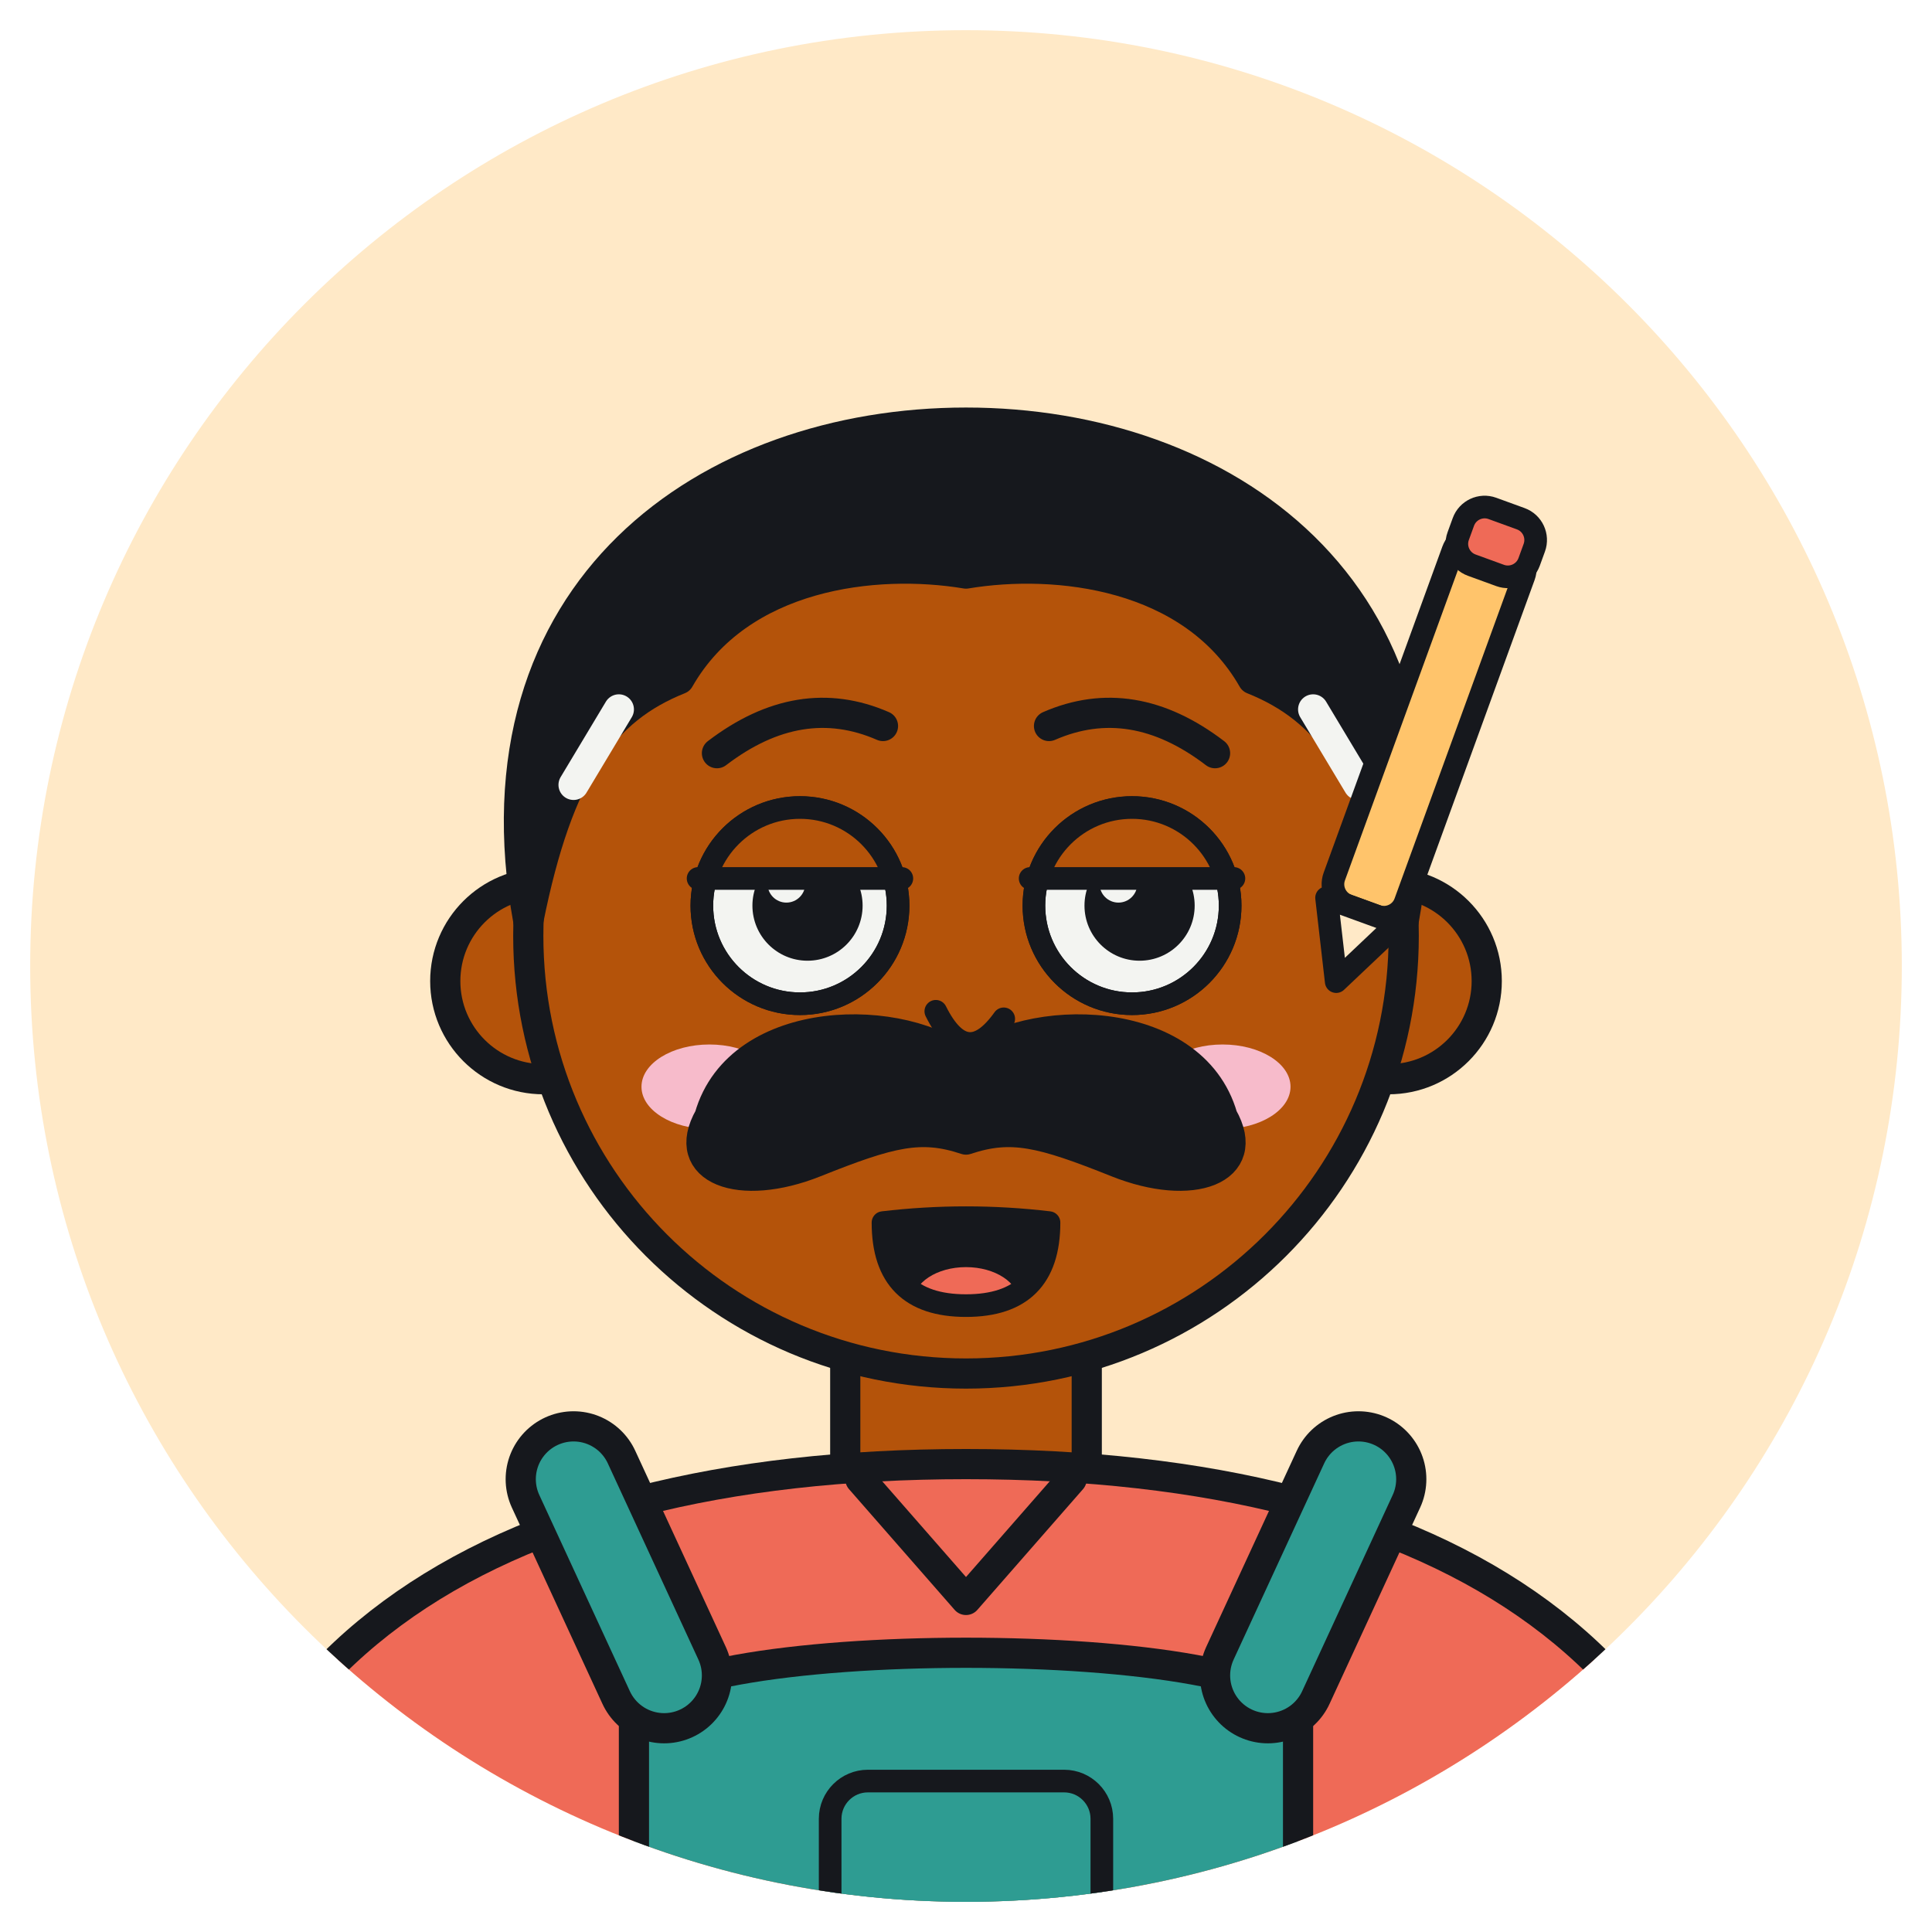
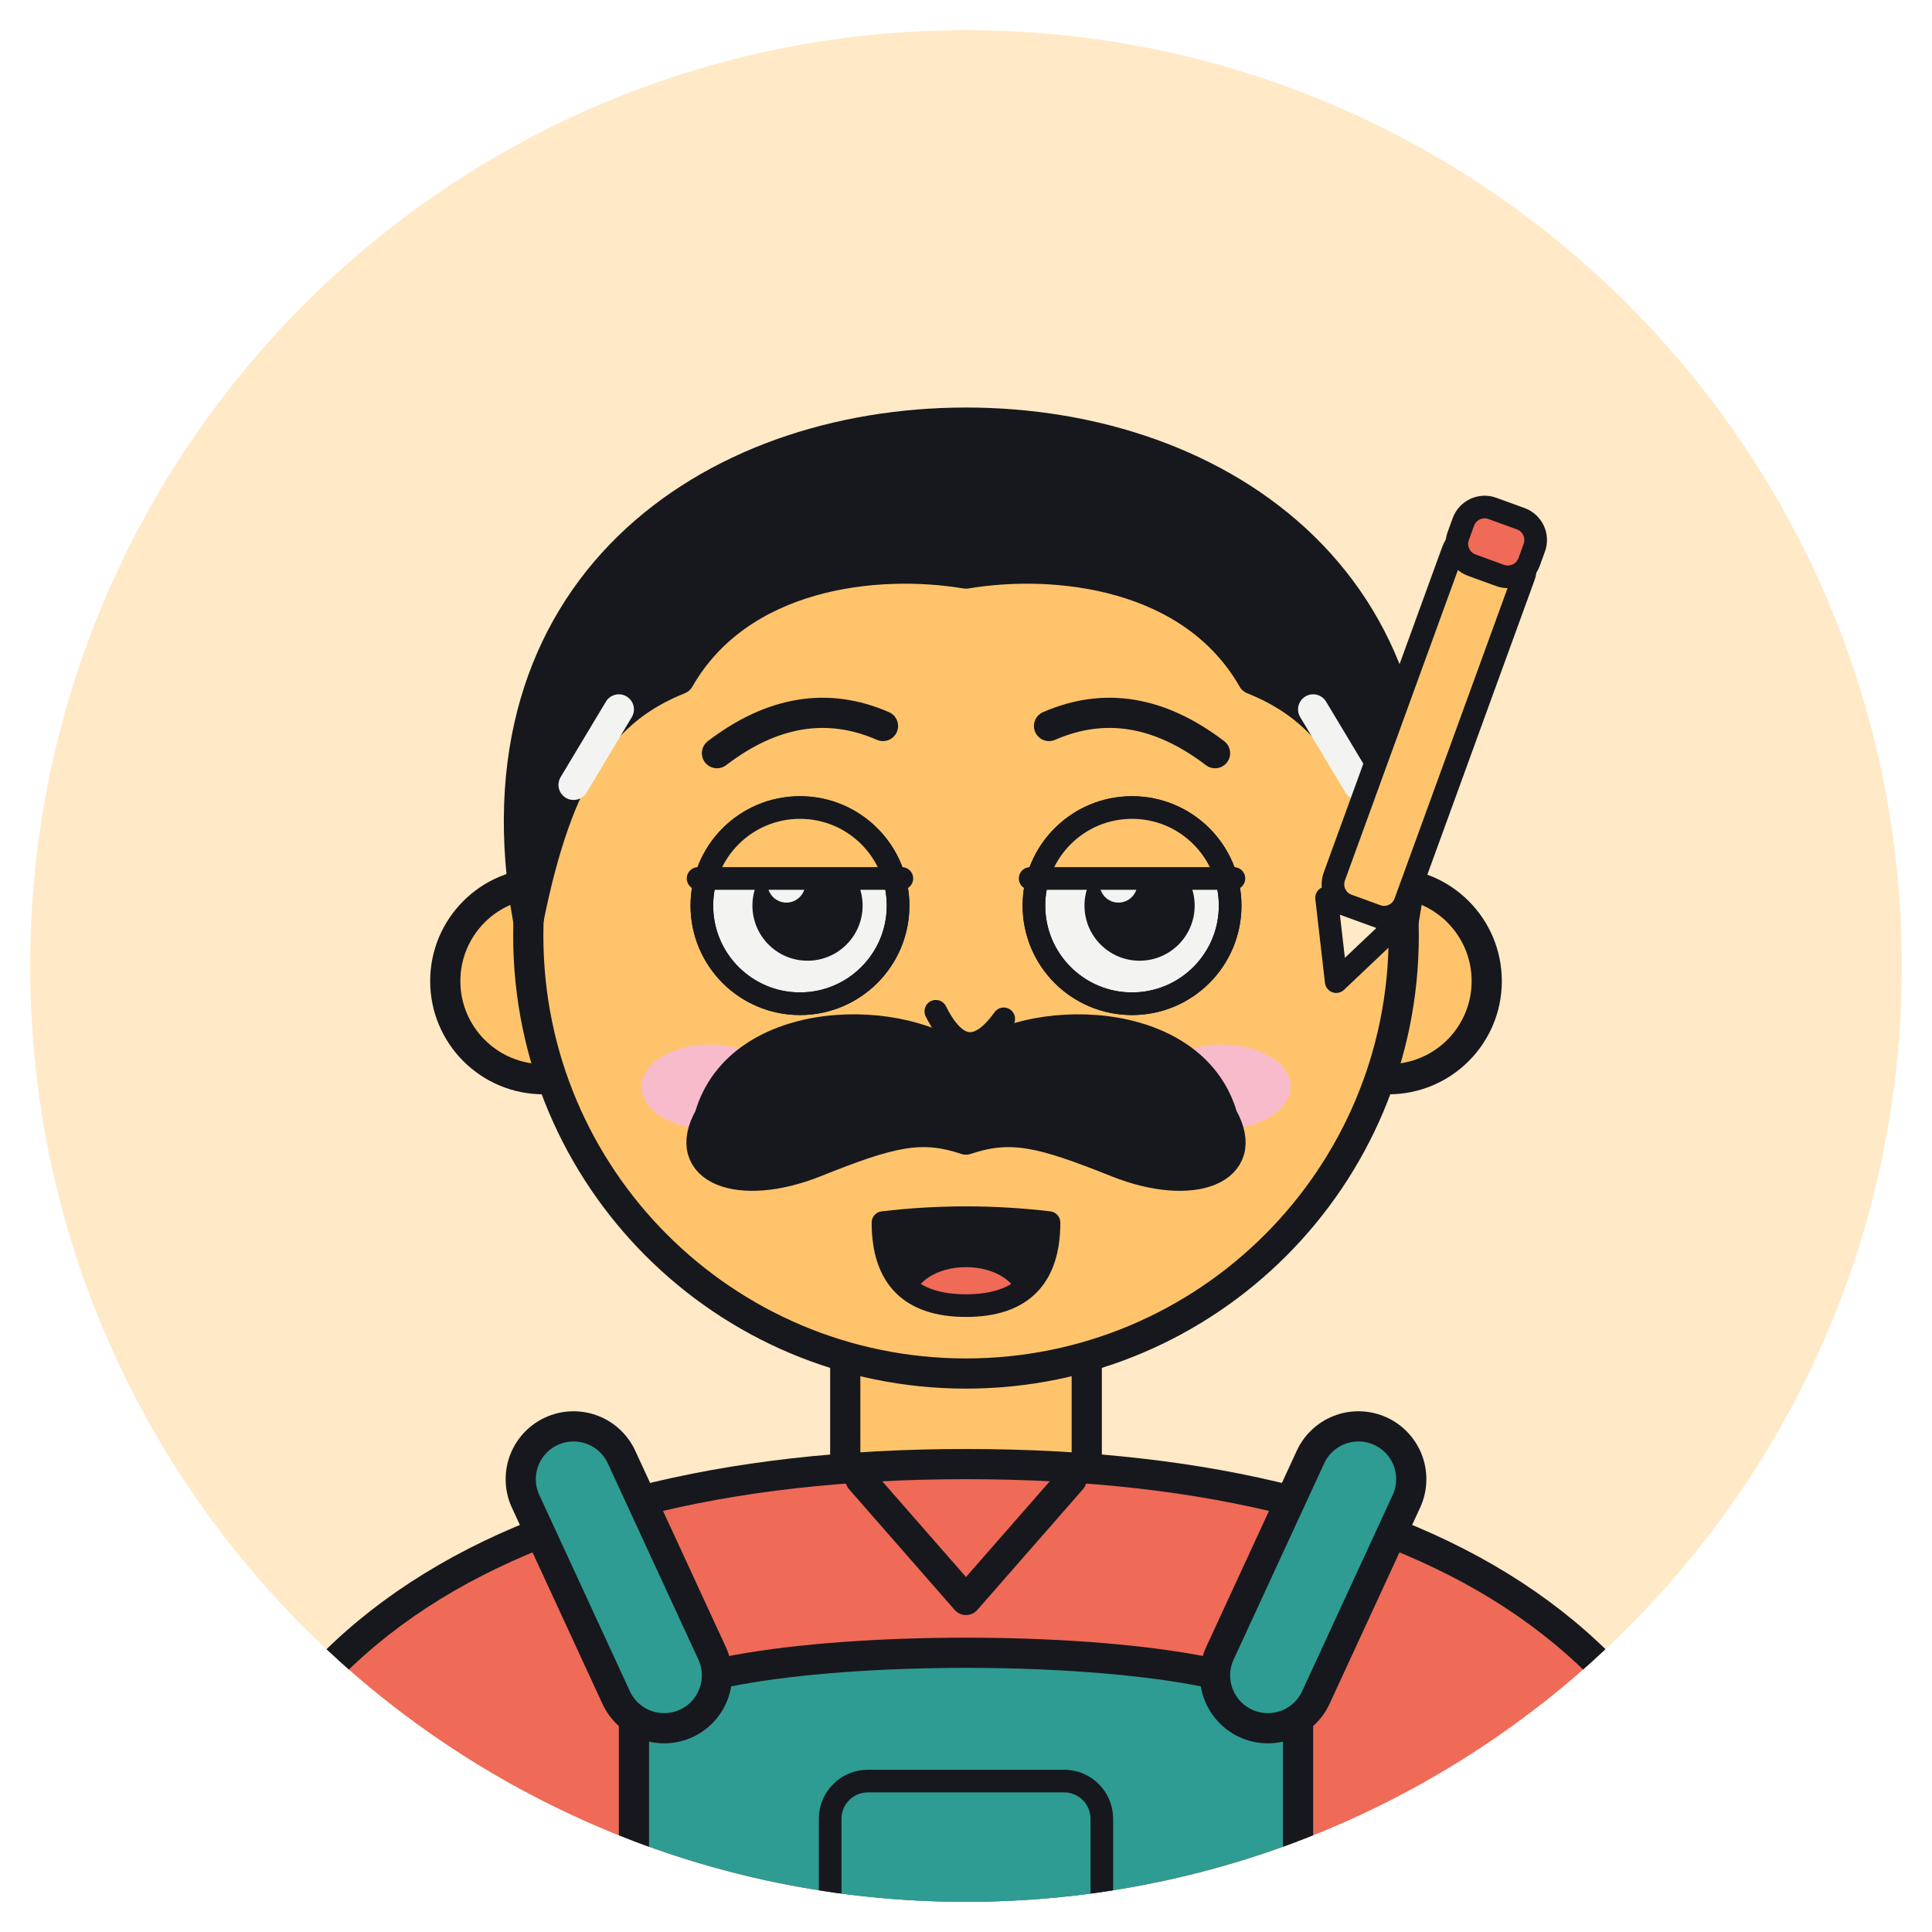
<svg xmlns="http://www.w3.org/2000/svg" viewBox="0 0 256 256" width="256" height="256" stroke-linejoin="round" stroke-linecap="round">
  <defs>
    <clipPath id="wilfredo-1">
      <circle cx="128" cy="128" r="124" fill="#FFE9C7" />
    </clipPath>
    <clipPath id="wilfredo-2">
      <path d="M -11 38 Q 0 36.7 11 38 Q 11 49 0 49 Q -11 49 -11 38 Z" fill="#16181D" />
    </clipPath>
  </defs>
  <circle cx="128" cy="128" r="124" fill="#FFE9C7" />
  <g clip-path="url(#wilfredo-1)">
    <g transform="translate(128 124)">
-       <rect x="-16" y="40" width="32" height="40" rx="8" fill="#B4530A" stroke="#16181D" stroke-width="4" />
+       <rect class="skin" x="-16" y="40" width="32" height="40" rx="8" fill="#FFC46B" stroke="#16181D" stroke-width="4" />
      <path d="M -104 150 C -104 96 -64 70 0 70 C 64 70 104 96 104 150 Z" fill="#EF6A57" stroke="#16181D" stroke-width="4" />
      <path d="M -44 150 L -44 104 C -44 92 44 92 44 104 L 44 150 Z" fill="#2E9C92" stroke="#16181D" stroke-width="4" />
      <path d="M -40 98 L -52 72 M 40 98 L 52 72" fill="none" stroke="#16181D" stroke-width="18" />
      <path d="M -40 98 L -52 72 M 40 98 L 52 72" fill="none" stroke="#2E9C92" stroke-width="10" />
      <rect x="-18" y="112" width="36" height="24" rx="5" fill="#2E9C92" stroke="#16181D" stroke-width="3" />
      <path d="M -14 72 L 0 88 L 14 72" fill="none" stroke="#16181D" stroke-width="4" />
-       <circle cx="-56" cy="6" r="13" fill="#B4530A" stroke="#16181D" stroke-width="4" />
-       <circle cx="56" cy="6" r="13" fill="#B4530A" stroke="#16181D" stroke-width="4" />
-       <circle cx="0" cy="0" r="58" fill="#B4530A" stroke="#16181D" stroke-width="4" />
+       <circle class="skin" cx="-56" cy="6" r="13" fill="#FFC46B" stroke="#16181D" stroke-width="4" />
+       <circle class="skin" cx="56" cy="6" r="13" fill="#FFC46B" stroke="#16181D" stroke-width="4" />
+       <circle class="skin" cx="0" cy="0" r="58" fill="#FFC46B" stroke="#16181D" stroke-width="4" />
      <path d="M -58 -2 C -66 -46 -34 -68 0 -68 C 34 -68 66 -46 58 -2 C 54 -22 48 -30 38 -34 C 30 -48 12 -50 0 -48 C -12 -50 -30 -48 -38 -34 C -48 -30 -54 -22 -58 -2 Z" fill="#16181D" stroke="#16181D" stroke-width="4" />
      <path d="M -52 -20 L -46 -30 M 52 -20 L 46 -30" fill="none" stroke="#F3F4F1" stroke-width="4" />
      <g transform="translate(60 -24) rotate(20)">
        <rect x="-5" y="-30" width="10" height="52" rx="3" fill="#FFC46B" stroke="#16181D" stroke-width="3" />
        <path d="M -5 22 L 5 22 L 0 32 Z" fill="#FFE9C7" stroke="#16181D" stroke-width="3" />
        <rect x="-5" y="-34" width="10" height="8" rx="3" fill="#EF6A57" stroke="#16181D" stroke-width="3" />
      </g>
      <circle cx="-22" cy="-4" r="13" fill="#F3F4F1" stroke="#16181D" stroke-width="3" />
      <circle cx="-21" cy="-4" r="7.3" fill="#16181D" />
      <circle cx="-23.8" cy="-6.9" r="2.5" fill="#F3F4F1" />
-       <path d="M -34.5 -7.6 A 13 13 0 0 1 -9.5 -7.6 Z" fill="#B4530A" />
+       <path class="skin" d="M -34.5 -7.6 A 13 13 0 0 1 -9.5 -7.6 Z" fill="#FFC46B" />
      <path d="M -35.5 -7.6 L -8.5 -7.6" fill="none" stroke="#16181D" stroke-width="3" />
      <circle cx="-22" cy="-4" r="13" fill="none" stroke="#16181D" stroke-width="3" />
      <circle cx="22" cy="-4" r="13" fill="#F3F4F1" stroke="#16181D" stroke-width="3" />
      <circle cx="23" cy="-4" r="7.3" fill="#16181D" />
      <circle cx="20.2" cy="-6.9" r="2.5" fill="#F3F4F1" />
-       <path d="M 9.5 -7.6 A 13 13 0 0 1 34.5 -7.6 Z" fill="#B4530A" />
+       <path class="skin" d="M 9.5 -7.6 A 13 13 0 0 1 34.5 -7.6 Z" fill="#FFC46B" />
      <path d="M 8.5 -7.6 L 35.5 -7.6" fill="none" stroke="#16181D" stroke-width="3" />
      <circle cx="22" cy="-4" r="13" fill="none" stroke="#16181D" stroke-width="3" />
      <path d="M -33 -24.2 Q -22 -32.6 -11 -27.8" fill="none" stroke="#16181D" stroke-width="4" />
      <path d="M 11 -27.8 Q 22 -32.6 33 -24.2" fill="none" stroke="#16181D" stroke-width="4" />
      <ellipse cx="-34" cy="20" rx="9" ry="5.6" fill="#F7BBCB" />
      <ellipse cx="34" cy="20" rx="9" ry="5.6" fill="#F7BBCB" />
      <path d="M -4 10 Q 0 18 5 11" fill="none" stroke="#16181D" stroke-width="3" />
      <path d="M -11 38 Q 0 36.7 11 38 Q 11 49 0 49 Q -11 49 -11 38 Z" fill="#16181D" />
      <ellipse cx="0" cy="48.5" rx="7" ry="4.6" fill="#EF6A57" clip-path="url(#wilfredo-2)" />
      <path d="M -11 38 Q 0 36.7 11 38 Q 11 49 0 49 Q -11 49 -11 38 Z" fill="none" stroke="#16181D" stroke-width="3" />
      <path d="M -34 24 C -30 10 -8 10 0 17 C 8 10 30 10 34 24 C 38 31 30 34 20 30 C 10 26 6 25 0 27 C -6 25 -10 26 -20 30 C -30 34 -38 31 -34 24 Z" fill="#16181D" stroke="#16181D" stroke-width="4" />
    </g>
  </g>
</svg>
